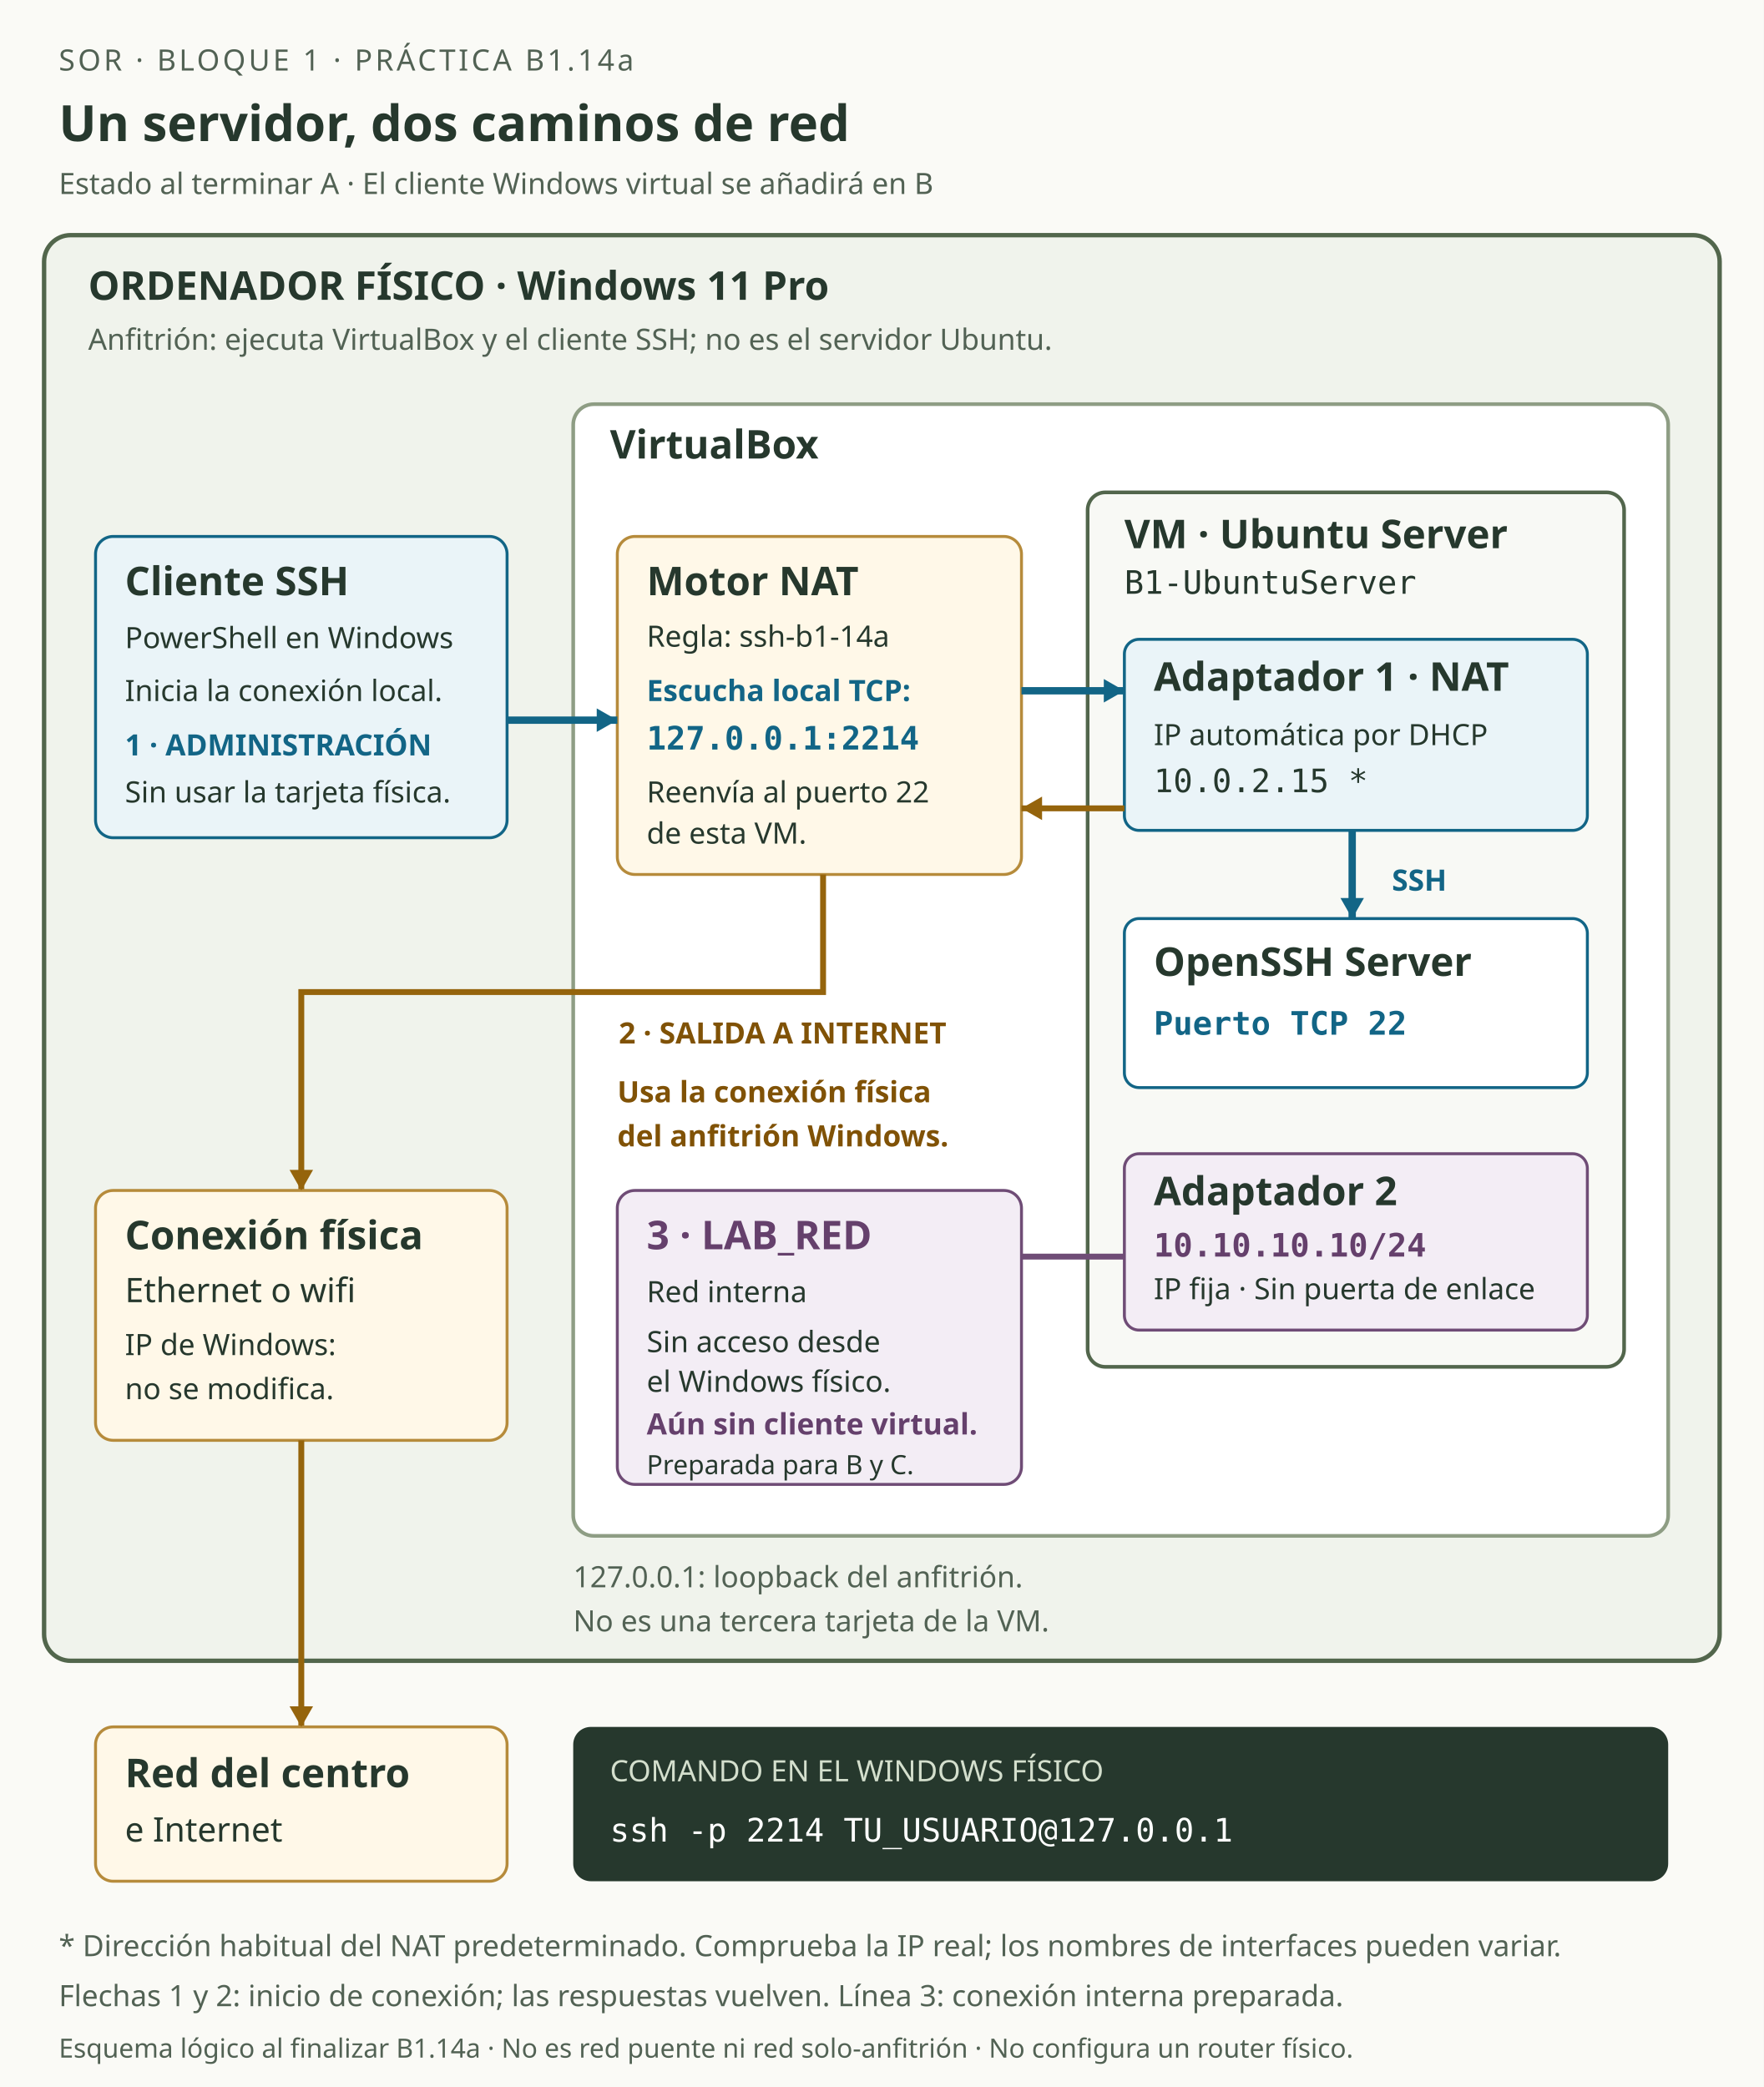
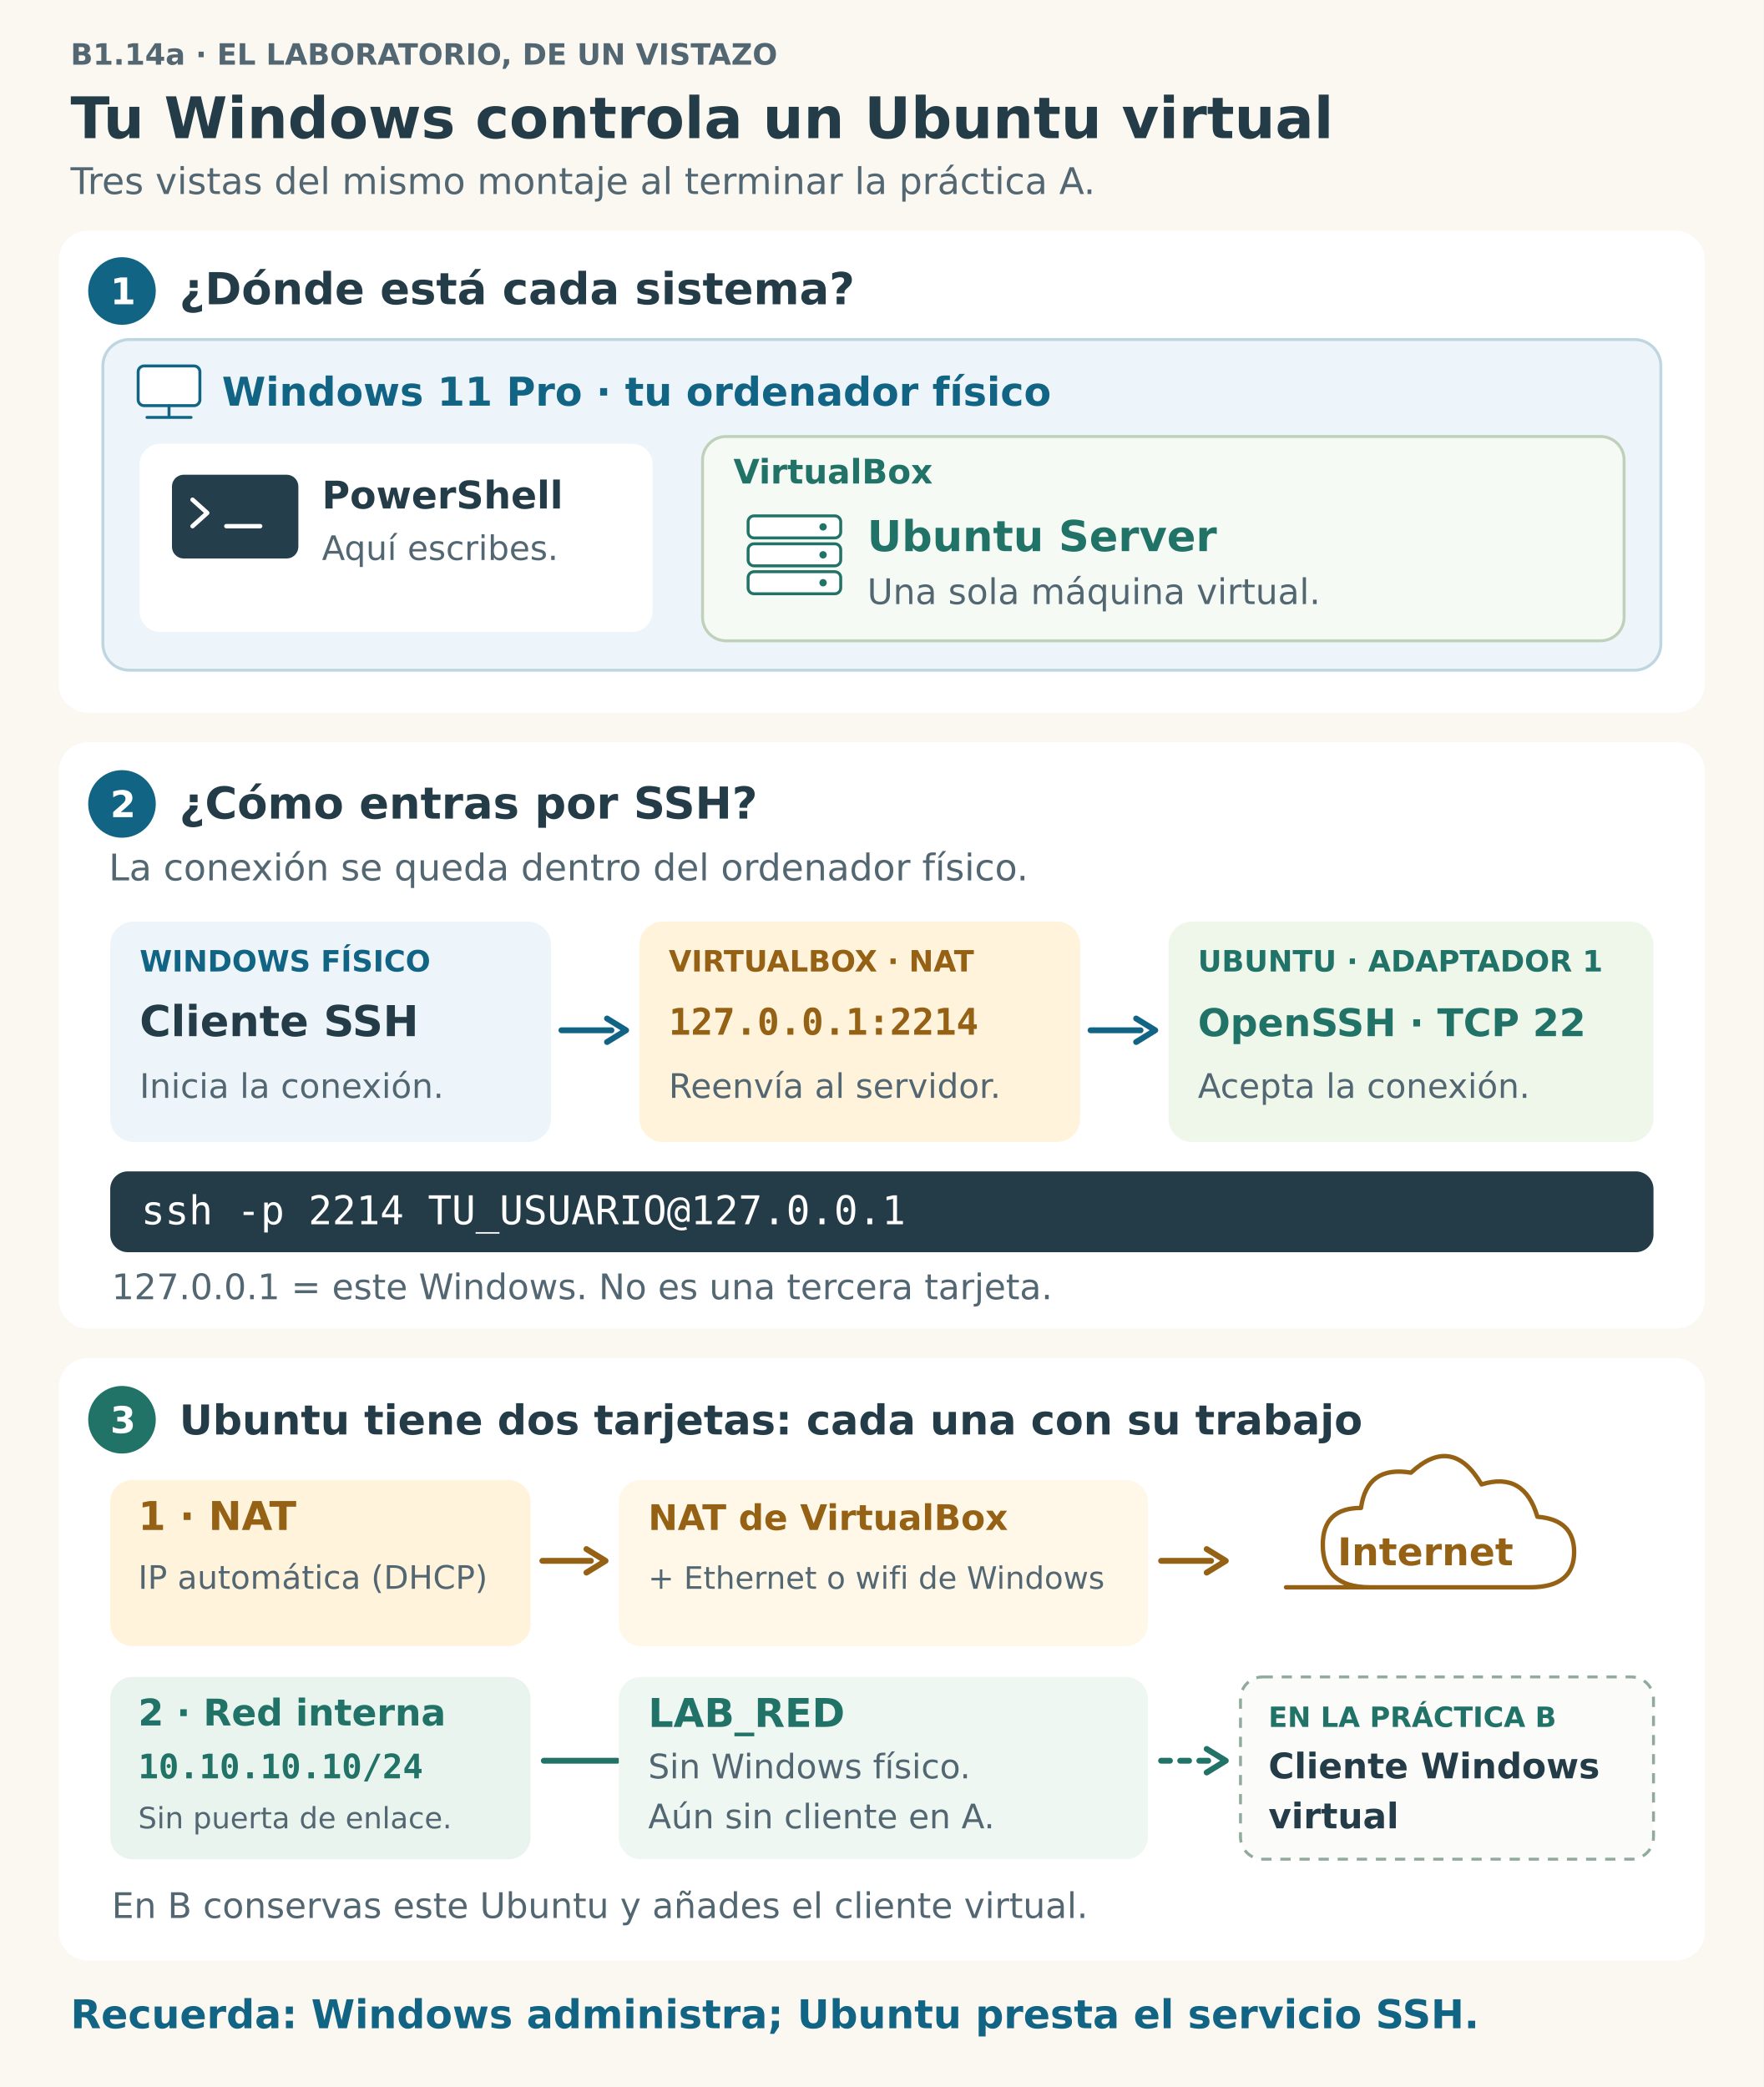
<svg xmlns="http://www.w3.org/2000/svg" width="1200" height="1420" viewBox="0 0 1200 1420" role="img" aria-labelledby="title desc">
-   <rect width="1200" height="1420" fill="#fafaf6" />
-   <text x="40" y="48" class="small soft" letter-spacing="2" font-family="sans-serif" font-size="20" fill="#526254">SOR · BLOQUE 1 · PRÁCTICA B1.14a</text>
-   <text x="40" y="96" class="title" font-family="sans-serif" font-size="34" fill="#26382d" font-weight="700">Un servidor, dos caminos de red</text>
-   <text x="40" y="132" class="small soft" font-family="sans-serif" font-size="20" fill="#526254">Estado al terminar A · El cliente Windows virtual se añadirá en B</text>
-   <rect x="30" y="160" width="1140" height="970" rx="18" fill="#f0f3ec" stroke="#52664c" stroke-width="3" />
-   <text x="60" y="204" class="h" font-family="sans-serif" font-size="27" fill="#26382d" font-weight="700">ORDENADOR FÍSICO · Windows 11 Pro</text>
-   <text x="60" y="238" class="small soft" font-family="sans-serif" font-size="20" fill="#526254">Anfitrión: ejecuta VirtualBox y el cliente SSH; no es el servidor Ubuntu.</text>
-   <rect x="390" y="275" width="745" height="770" rx="14" fill="#ffffff" stroke="#8e9d84" stroke-width="2.5" />
-   <text x="415" y="312" class="h" font-family="sans-serif" font-size="27" fill="#26382d" font-weight="700">VirtualBox</text>
-   <rect x="740" y="335" width="365" height="595" rx="12" fill="#f8f9f5" stroke="#52664c" stroke-width="2.5" />
-   <text x="765" y="373" class="h" font-family="sans-serif" font-size="27" fill="#26382d" font-weight="700">VM · Ubuntu Server</text>
-   <text x="765" y="404" class="mono" font-family="monospace" font-size="22" fill="#26382d">B1-UbuntuServer</text>
-   <rect x="65" y="365" width="280" height="205" rx="12" fill="#eaf4f8" stroke="#126586" stroke-width="2" />
-   <text x="85" y="405" class="h" font-family="sans-serif" font-size="27" fill="#26382d" font-weight="700">Cliente SSH</text>
-   <text x="85" y="441" font-family="sans-serif" font-size="20" fill="#26382d">PowerShell en Windows</text>
-   <text x="85" y="477" class="small" font-family="sans-serif" font-size="20" fill="#26382d">Inicia la conexión local.</text>
-   <text x="85" y="514" class="small sshtext" font-family="sans-serif" font-size="20" fill="#126586" font-weight="700">1 · ADMINISTRACIÓN</text>
-   <text x="85" y="546" class="small" font-family="sans-serif" font-size="20" fill="#26382d">Sin usar la tarjeta física.</text>
-   <rect x="420" y="365" width="275" height="230" rx="12" fill="#fff8e8" stroke="#b68b3b" stroke-width="2" />
-   <text x="440" y="405" class="h" font-family="sans-serif" font-size="27" fill="#26382d" font-weight="700">Motor NAT</text>
-   <text x="440" y="440" class="small" font-family="sans-serif" font-size="20" fill="#26382d">Regla: ssh-b1-14a</text>
-   <text x="440" y="477" class="small sshtext" font-family="sans-serif" font-size="20" fill="#126586" font-weight="700">Escucha local TCP:</text>
-   <text x="440" y="510" class="mono sshtext" font-family="monospace" font-size="22" fill="#126586" font-weight="700">127.0.0.1:2214</text>
-   <text x="440" y="546" class="small" font-family="sans-serif" font-size="20" fill="#26382d">Reenvía al puerto 22</text>
-   <text x="440" y="574" class="small" font-family="sans-serif" font-size="20" fill="#26382d">de esta VM.</text>
-   <rect x="765" y="435" width="315" height="130" rx="10" fill="#eaf4f8" stroke="#126586" stroke-width="2" />
-   <text x="785" y="470" class="h" font-family="sans-serif" font-size="27" fill="#26382d" font-weight="700">Adaptador 1 · NAT</text>
-   <text x="785" y="507" class="small" font-family="sans-serif" font-size="20" fill="#26382d">IP automática por DHCP</text>
-   <text x="785" y="539" class="mono" font-family="monospace" font-size="22" fill="#26382d">10.0.2.15 *</text>
-   <rect x="765" y="625" width="315" height="115" rx="10" fill="#ffffff" stroke="#126586" stroke-width="2" />
-   <text x="785" y="664" class="h" font-family="sans-serif" font-size="27" fill="#26382d" font-weight="700">OpenSSH Server</text>
-   <text x="785" y="704" class="mono sshtext" font-family="monospace" font-size="22" fill="#126586" font-weight="700">Puerto TCP 22</text>
-   <rect x="765" y="785" width="315" height="120" rx="10" fill="#f3edf5" stroke="#6f4c76" stroke-width="2" />
-   <text x="785" y="820" class="h" font-family="sans-serif" font-size="27" fill="#26382d" font-weight="700">Adaptador 2</text>
-   <text x="785" y="855" class="mono labtext" font-family="monospace" font-size="22" fill="#65406c" font-weight="700">10.10.10.10/24</text>
-   <text x="785" y="884" class="small" font-family="sans-serif" font-size="20" fill="#26382d">IP fija · Sin puerta de enlace</text>
-   <path d="M345 490H420" stroke="#126586" stroke-width="5" fill="none" />
-   <path d="M695 470H765" stroke="#126586" stroke-width="5" fill="none" />
-   <path d="M920 565V625" stroke="#126586" stroke-width="5" fill="none" />
-   <text x="947" y="606" class="small sshtext" font-family="sans-serif" font-size="20" fill="#126586" font-weight="700">SSH</text>
-   <path d="M765 550H695" stroke="#95640c" stroke-width="4" fill="none" />
-   <path d="M560 595V675H205V810" stroke="#95640c" stroke-width="4" fill="none" />
-   <text x="421" y="710" class="small nettext" font-family="sans-serif" font-size="20" fill="#805206" font-weight="700">2 · SALIDA A INTERNET</text>
-   <text x="420" y="750" class="small nettext" font-family="sans-serif" font-size="20" fill="#805206" font-weight="700">Usa la conexión física</text>
-   <text x="420" y="780" class="small nettext" font-family="sans-serif" font-size="20" fill="#805206" font-weight="700">del anfitrión Windows.</text>
-   <rect x="65" y="810" width="280" height="170" rx="12" fill="#fff8e8" stroke="#b68b3b" stroke-width="2" />
-   <text x="85" y="850" class="h" font-family="sans-serif" font-size="27" fill="#26382d" font-weight="700">Conexión física</text>
-   <text x="85" y="886" font-family="sans-serif" font-size="23" fill="#26382d">Ethernet o wifi</text>
-   <text x="85" y="922" class="small" font-family="sans-serif" font-size="20" fill="#26382d">IP de Windows:</text>
-   <text x="85" y="952" class="small" font-family="sans-serif" font-size="20" fill="#26382d">no se modifica.</text>
-   <rect x="420" y="810" width="275" height="200" rx="12" fill="#f3edf5" stroke="#6f4c76" stroke-width="2" />
-   <text x="440" y="850" class="h labtext" font-family="sans-serif" font-size="27" fill="#65406c" font-weight="700">3 · LAB_RED</text>
-   <text x="440" y="886" class="small" font-family="sans-serif" font-size="20" fill="#26382d">Red interna</text>
-   <text x="440" y="920" class="small" font-family="sans-serif" font-size="20" fill="#26382d">Sin acceso desde</text>
-   <text x="440" y="947" class="small" font-family="sans-serif" font-size="20" fill="#26382d">el Windows físico.</text>
-   <text x="440" y="976" class="small labtext" font-family="sans-serif" font-size="20" fill="#65406c" font-weight="700">Aún sin cliente virtual.</text>
-   <text x="440" y="1003" class="tiny" font-family="sans-serif" font-size="18" fill="#26382d">Preparada para B y C.</text>
-   <path d="M765 855H695" stroke="#6f4c76" stroke-width="4" fill="none" />
-   <text x="390" y="1080" class="small soft" font-family="sans-serif" font-size="20" fill="#526254">127.0.0.1: loopback del anfitrión.</text>
-   <text x="390" y="1110" class="small soft" font-family="sans-serif" font-size="20" fill="#526254">No es una tercera tarjeta de la VM.</text>
-   <path d="M205 980V1175" stroke="#95640c" stroke-width="4" fill="none" />
-   <rect x="65" y="1175" width="280" height="105" rx="12" fill="#fff8e8" stroke="#b68b3b" stroke-width="2" />
-   <text x="85" y="1216" class="h" font-family="sans-serif" font-size="27" fill="#26382d" font-weight="700">Red del centro</text>
-   <text x="85" y="1253" font-family="sans-serif" font-size="23" fill="#26382d">e Internet</text>
-   <rect x="390" y="1175" width="745" height="105" rx="12" fill="#26382d" />
-   <text x="415" y="1212" class="small" font-family="sans-serif" font-size="20" fill="#d4dfcd">COMANDO EN EL WINDOWS FÍSICO</text>
-   <text x="415" y="1253" class="mono" font-family="monospace" font-size="22" fill="#ffffff">ssh -p 2214 TU_USUARIO@127.0.0.1</text>
-   <text x="40" y="1331" class="small soft" font-family="sans-serif" font-size="20" fill="#526254">* Dirección habitual del NAT predeterminado. Comprueba la IP real; los nombres de interfaces pueden variar.</text>
-   <text x="40" y="1365" class="small soft" font-family="sans-serif" font-size="20" fill="#526254">Flechas 1 y 2: inicio de conexión; las respuestas vuelven. Línea 3: conexión interna preparada.</text>
-   <text x="40" y="1400" class="tiny soft" font-family="sans-serif" font-size="18" fill="#526254">Esquema lógico al finalizar B1.14a · No es red puente ni red solo-anfitrión · No configura un router físico.</text>
-   <polygon points="420,490 406,482 406,498" fill="#126586" />
-   <polygon points="765,470 751,462 751,478" fill="#126586" />
-   <polygon points="920,625 912,611 928,611" fill="#126586" />
-   <polygon points="695,550 709,542 709,558" fill="#95640c" />
-   <polygon points="205,810 197,796 213,796" fill="#95640c" />
-   <polygon points="205,1175 197,1161 213,1161" fill="#95640c" />
+   <rect x="0" y="0" width="1200" height="1420" rx="0" fill="#fbf8f1" stroke="none" stroke-width="2" />
+   <text x="48" y="44" font-family="DejaVu Sans,sans-serif" font-size="20" fill="#536773" font-weight="700">B1.14a · EL LABORATORIO, DE UN VISTAZO</text>
+   <text x="48" y="94" font-family="DejaVu Sans,sans-serif" font-size="39" fill="#233c48" font-weight="700">Tu Windows controla un Ubuntu virtual</text>
+   <text x="48" y="132" font-family="DejaVu Sans,sans-serif" font-size="25" fill="#536773">Tres vistas del mismo montaje al terminar la práctica A.</text>
+   <rect x="40" y="157" width="1120" height="328" rx="20" fill="#ffffff" stroke="none" stroke-width="2" />
+   <circle cx="83" cy="198" r="23" fill="#126484" />
+   <text x="75" y="207" font-family="DejaVu Sans,sans-serif" font-size="25" fill="#fff" font-weight="700">1</text>
+   <text x="122" y="207" font-family="DejaVu Sans,sans-serif" font-size="30" fill="#233c48" font-weight="700">¿Dónde está cada sistema?</text>
+   <rect x="70" y="231" width="1060" height="225" rx="18" fill="#edf5fa" stroke="#bfd6e1" stroke-width="2" />
+   <rect x="94" y="249" width="42" height="27" rx="4" fill="#ffffff" stroke="#126484" stroke-width="2" />
+   <path d="M115 276v8m-15 0h30" fill="none" stroke="#126484" stroke-width="2" stroke-linecap="round" stroke-linejoin="round" />
+   <text x="151" y="276" font-family="DejaVu Sans,sans-serif" font-size="27" fill="#126484" font-weight="700">Windows 11 Pro · tu ordenador físico</text>
+   <rect x="95" y="302" width="349" height="128" rx="14" fill="#ffffff" stroke="none" stroke-width="2" />
+   <rect x="117" y="323" width="86" height="57" rx="8" fill="#243e4c" stroke="none" stroke-width="2" />
+   <path d="M131 340l10 9-10 9" fill="none" stroke="#fff" stroke-width="3" stroke-linecap="round" stroke-linejoin="round" />
+   <path d="M154 358h23" fill="none" stroke="#fff" stroke-width="3" stroke-linecap="round" stroke-linejoin="round" />
+   <text x="219" y="346" font-family="DejaVu Sans,sans-serif" font-size="26" fill="#233c48" font-weight="700">PowerShell</text>
+   <text x="219" y="381" font-family="DejaVu Sans,sans-serif" font-size="23" fill="#536773">Aquí escribes.</text>
+   <rect x="478" y="297" width="627" height="139" rx="16" fill="#f6faf4" stroke="#bfd1ba" stroke-width="2" />
+   <text x="499" y="329" font-family="DejaVu Sans,sans-serif" font-size="23" fill="#217267" font-weight="700">VirtualBox</text>
+   <rect x="509" y="351" width="63" height="15" rx="4" fill="#ffffff" stroke="#217267" stroke-width="2" />
+   <circle cx="560" cy="358.5" r="2.5" fill="#217267" />
+   <rect x="509" y="370" width="63" height="15" rx="4" fill="#ffffff" stroke="#217267" stroke-width="2" />
+   <circle cx="560" cy="377.5" r="2.5" fill="#217267" />
+   <rect x="509" y="389" width="63" height="15" rx="4" fill="#ffffff" stroke="#217267" stroke-width="2" />
+   <circle cx="560" cy="396.5" r="2.5" fill="#217267" />
+   <text x="590" y="375" font-family="DejaVu Sans,sans-serif" font-size="29" fill="#217267" font-weight="700">Ubuntu Server</text>
+   <text x="590" y="411" font-family="DejaVu Sans,sans-serif" font-size="24" fill="#536773">Una sola máquina virtual.</text>
+   <rect x="40" y="505" width="1120" height="399" rx="20" fill="#ffffff" stroke="none" stroke-width="2" />
+   <circle cx="83" cy="547" r="23" fill="#126484" />
+   <text x="75" y="556" font-family="DejaVu Sans,sans-serif" font-size="25" fill="#fff" font-weight="700">2</text>
+   <text x="122" y="557" font-family="DejaVu Sans,sans-serif" font-size="30" fill="#233c48" font-weight="700">¿Cómo entras por SSH?</text>
+   <text x="74" y="599" font-family="DejaVu Sans,sans-serif" font-size="25" fill="#536773">La conexión se queda dentro del ordenador físico.</text>
+   <rect x="75" y="627" width="300" height="150" rx="16" fill="#edf5fa" stroke="none" stroke-width="2" />
+   <text x="95" y="661" font-family="DejaVu Sans,sans-serif" font-size="20" fill="#126484" font-weight="700">WINDOWS FÍSICO</text>
+   <text x="95" y="705" font-family="DejaVu Sans,sans-serif" font-size="29" fill="#233c48" font-weight="700">Cliente SSH</text>
+   <text x="95" y="747" font-family="DejaVu Sans,sans-serif" font-size="23" fill="#536773">Inicia la conexión.</text>
+   <rect x="435" y="627" width="300" height="150" rx="16" fill="#fff3dc" stroke="none" stroke-width="2" />
+   <text x="455" y="661" font-family="DejaVu Sans,sans-serif" font-size="20" fill="#956115" font-weight="700">VIRTUALBOX · NAT</text>
+   <text x="455" y="704" font-family="DejaVu Sans Mono,sans-serif" font-size="25" fill="#956115" font-weight="700">127.0.0.1:2214</text>
+   <text x="455" y="747" font-family="DejaVu Sans,sans-serif" font-size="23" fill="#536773">Reenvía al servidor.</text>
+   <rect x="795" y="627" width="330" height="150" rx="16" fill="#eff7eb" stroke="none" stroke-width="2" />
+   <text x="815" y="661" font-family="DejaVu Sans,sans-serif" font-size="20" fill="#217267" font-weight="700">UBUNTU · ADAPTADOR 1</text>
+   <text x="815" y="705" font-family="DejaVu Sans,sans-serif" font-size="26" fill="#217267" font-weight="700">OpenSSH · TCP 22</text>
+   <text x="815" y="747" font-family="DejaVu Sans,sans-serif" font-size="23" fill="#536773">Acepta la conexión.</text>
+   <path d="M382 701H416" fill="none" stroke="#126484" stroke-width="4" stroke-linecap="round" stroke-linejoin="round" />
+   <path d="M413 693L426 701L413 709" fill="none" stroke="#126484" stroke-width="4" stroke-linecap="round" stroke-linejoin="round" />
+   <path d="M742 701H776" fill="none" stroke="#126484" stroke-width="4" stroke-linecap="round" stroke-linejoin="round" />
+   <path d="M773 693L786 701L773 709" fill="none" stroke="#126484" stroke-width="4" stroke-linecap="round" stroke-linejoin="round" />
+   <rect x="75" y="797" width="1050" height="55" rx="12" fill="#233c48" stroke="none" stroke-width="2" />
+   <text x="96" y="833" font-family="DejaVu Sans Mono,sans-serif" font-size="27" fill="#ffffff">ssh -p 2214 TU_USUARIO@127.0.0.1</text>
+   <text x="76" y="884" font-family="DejaVu Sans,sans-serif" font-size="24" fill="#536773">127.0.0.1 = este Windows. No es una tercera tarjeta.</text>
+   <rect x="40" y="924" width="1120" height="410" rx="20" fill="#ffffff" stroke="none" stroke-width="2" />
+   <circle cx="83" cy="966" r="23" fill="#217267" />
+   <text x="75" y="975" font-family="DejaVu Sans,sans-serif" font-size="25" fill="#fff" font-weight="700">3</text>
+   <text x="122" y="976" font-family="DejaVu Sans,sans-serif" font-size="28" fill="#233c48" font-weight="700">Ubuntu tiene dos tarjetas: cada una con su trabajo</text>
+   <rect x="75" y="1007" width="286" height="113" rx="15" fill="#fff3dc" stroke="none" stroke-width="2" />
+   <text x="94" y="1041" font-family="DejaVu Sans,sans-serif" font-size="27" fill="#956115" font-weight="700">1 · NAT</text>
+   <text x="94" y="1081" font-family="DejaVu Sans,sans-serif" font-size="22" fill="#536773">IP automática (DHCP)</text>
+   <path d="M369 1062H402" fill="none" stroke="#956115" stroke-width="4" stroke-linecap="round" stroke-linejoin="round" />
+   <path d="M399 1054L412 1062L399 1070" fill="none" stroke="#956115" stroke-width="4" stroke-linecap="round" stroke-linejoin="round" />
+   <rect x="421" y="1007" width="360" height="113" rx="15" fill="#fff8e9" stroke="none" stroke-width="2" />
+   <text x="441" y="1041" font-family="DejaVu Sans,sans-serif" font-size="24" fill="#956115" font-weight="700">NAT de VirtualBox</text>
+   <text x="441" y="1081" font-family="DejaVu Sans,sans-serif" font-size="21" fill="#536773">+ Ethernet o wifi de Windows</text>
+   <path d="M790 1062H824" fill="none" stroke="#956115" stroke-width="4" stroke-linecap="round" stroke-linejoin="round" />
+   <path d="M821 1054L834 1062L821 1070" fill="none" stroke="#956115" stroke-width="4" stroke-linecap="round" stroke-linejoin="round" />
+   <path d="M875 1080h166q30 0 30-24q0-22-25-24q-9-31-38-22q-20-34-48-8q-30-5-34 24q-26 0-26 25q0 29 32 29" fill="none" stroke="#956115" stroke-width="3" stroke-linecap="round" stroke-linejoin="round" />
+   <text x="910" y="1065" font-family="DejaVu Sans,sans-serif" font-size="26" fill="#956115" font-weight="700">Internet</text>
+   <rect x="75" y="1141" width="286" height="124" rx="15" fill="#eaf4ef" stroke="none" stroke-width="2" />
+   <text x="94" y="1174" font-family="DejaVu Sans,sans-serif" font-size="25" fill="#217267" font-weight="700">2 · Red interna</text>
+   <text x="94" y="1210" font-family="DejaVu Sans Mono,sans-serif" font-size="23" fill="#217267" font-weight="700">10.10.10.10/24</text>
+   <text x="94" y="1244" font-family="DejaVu Sans,sans-serif" font-size="20" fill="#536773">Sin puerta de enlace.</text>
+   <path d="M370 1198H420" fill="none" stroke="#217267" stroke-width="4" stroke-linecap="round" stroke-linejoin="round" />
+   <rect x="421" y="1141" width="360" height="124" rx="15" fill="#eff7f3" stroke="none" stroke-width="2" />
+   <text x="441" y="1175" font-family="DejaVu Sans,sans-serif" font-size="27" fill="#217267" font-weight="700">LAB_RED</text>
+   <text x="441" y="1210" font-family="DejaVu Sans,sans-serif" font-size="23" fill="#536773">Sin Windows físico.</text>
+   <text x="441" y="1244" font-family="DejaVu Sans,sans-serif" font-size="23" fill="#536773">Aún sin cliente en A.</text>
+   <path d="M790 1198H824" fill="none" stroke="#217267" stroke-width="4" stroke-linecap="round" stroke-linejoin="round" stroke-dasharray="6 7" />
+   <path d="M821 1190L834 1198L821 1206" fill="none" stroke="#217267" stroke-width="4" stroke-linecap="round" stroke-linejoin="round" />
+   <rect x="844" y="1141" width="281" height="124" rx="15" fill="#fbfcfa" stroke="#91aa9e" stroke-width="2" stroke-dasharray="7 6" />
+   <text x="863" y="1175" font-family="DejaVu Sans,sans-serif" font-size="19" fill="#217267" font-weight="700">EN LA PRÁCTICA B</text>
+   <text x="863" y="1210" font-family="DejaVu Sans,sans-serif" font-size="24" fill="#233c48" font-weight="700">Cliente Windows</text>
+   <text x="863" y="1244" font-family="DejaVu Sans,sans-serif" font-size="24" fill="#233c48" font-weight="700">virtual</text>
+   <text x="76" y="1305" font-family="DejaVu Sans,sans-serif" font-size="24" fill="#536773">En B conservas este Ubuntu y añades el cliente virtual.</text>
+   <text x="48" y="1380" font-family="DejaVu Sans,sans-serif" font-size="27" fill="#126484" font-weight="700">Recuerda: Windows administra; Ubuntu presta el servicio SSH.</text>
</svg>
